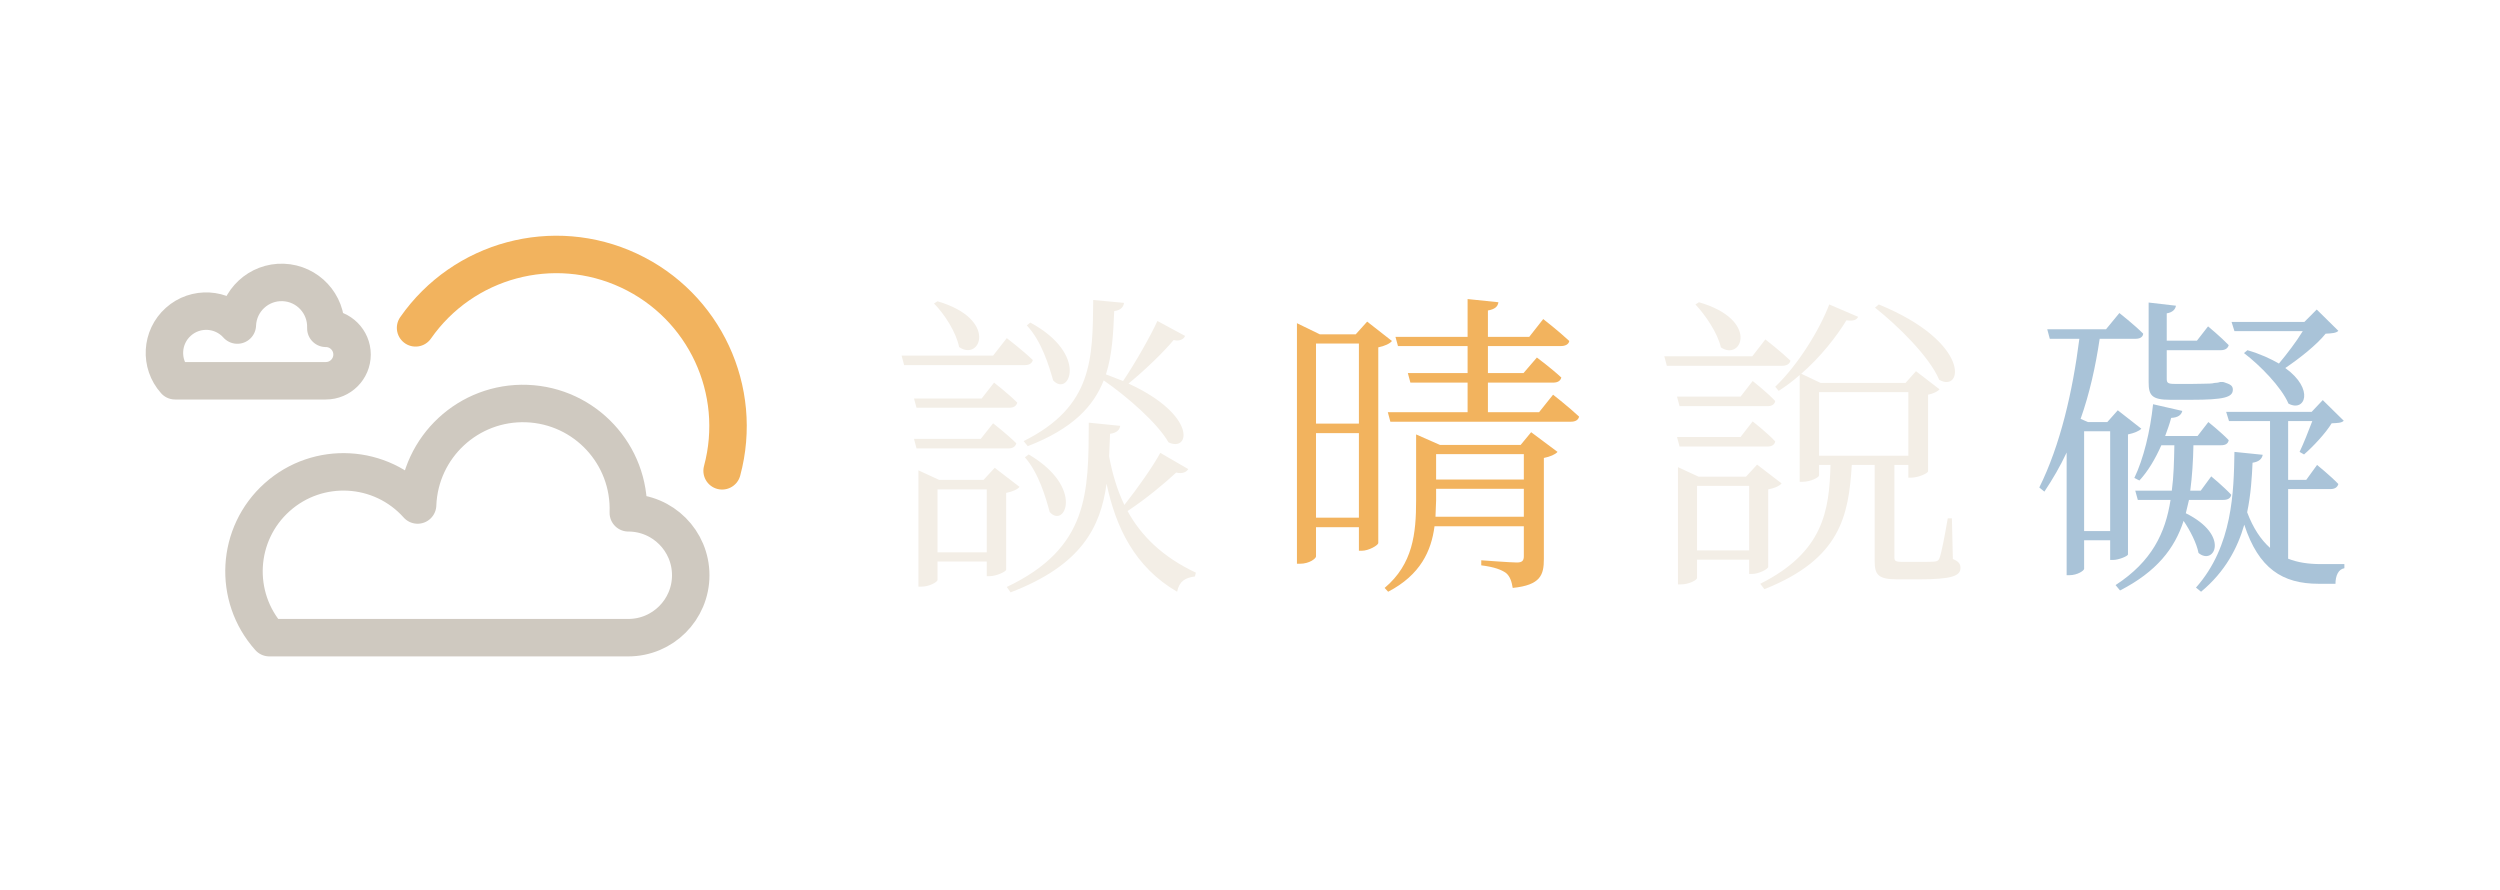
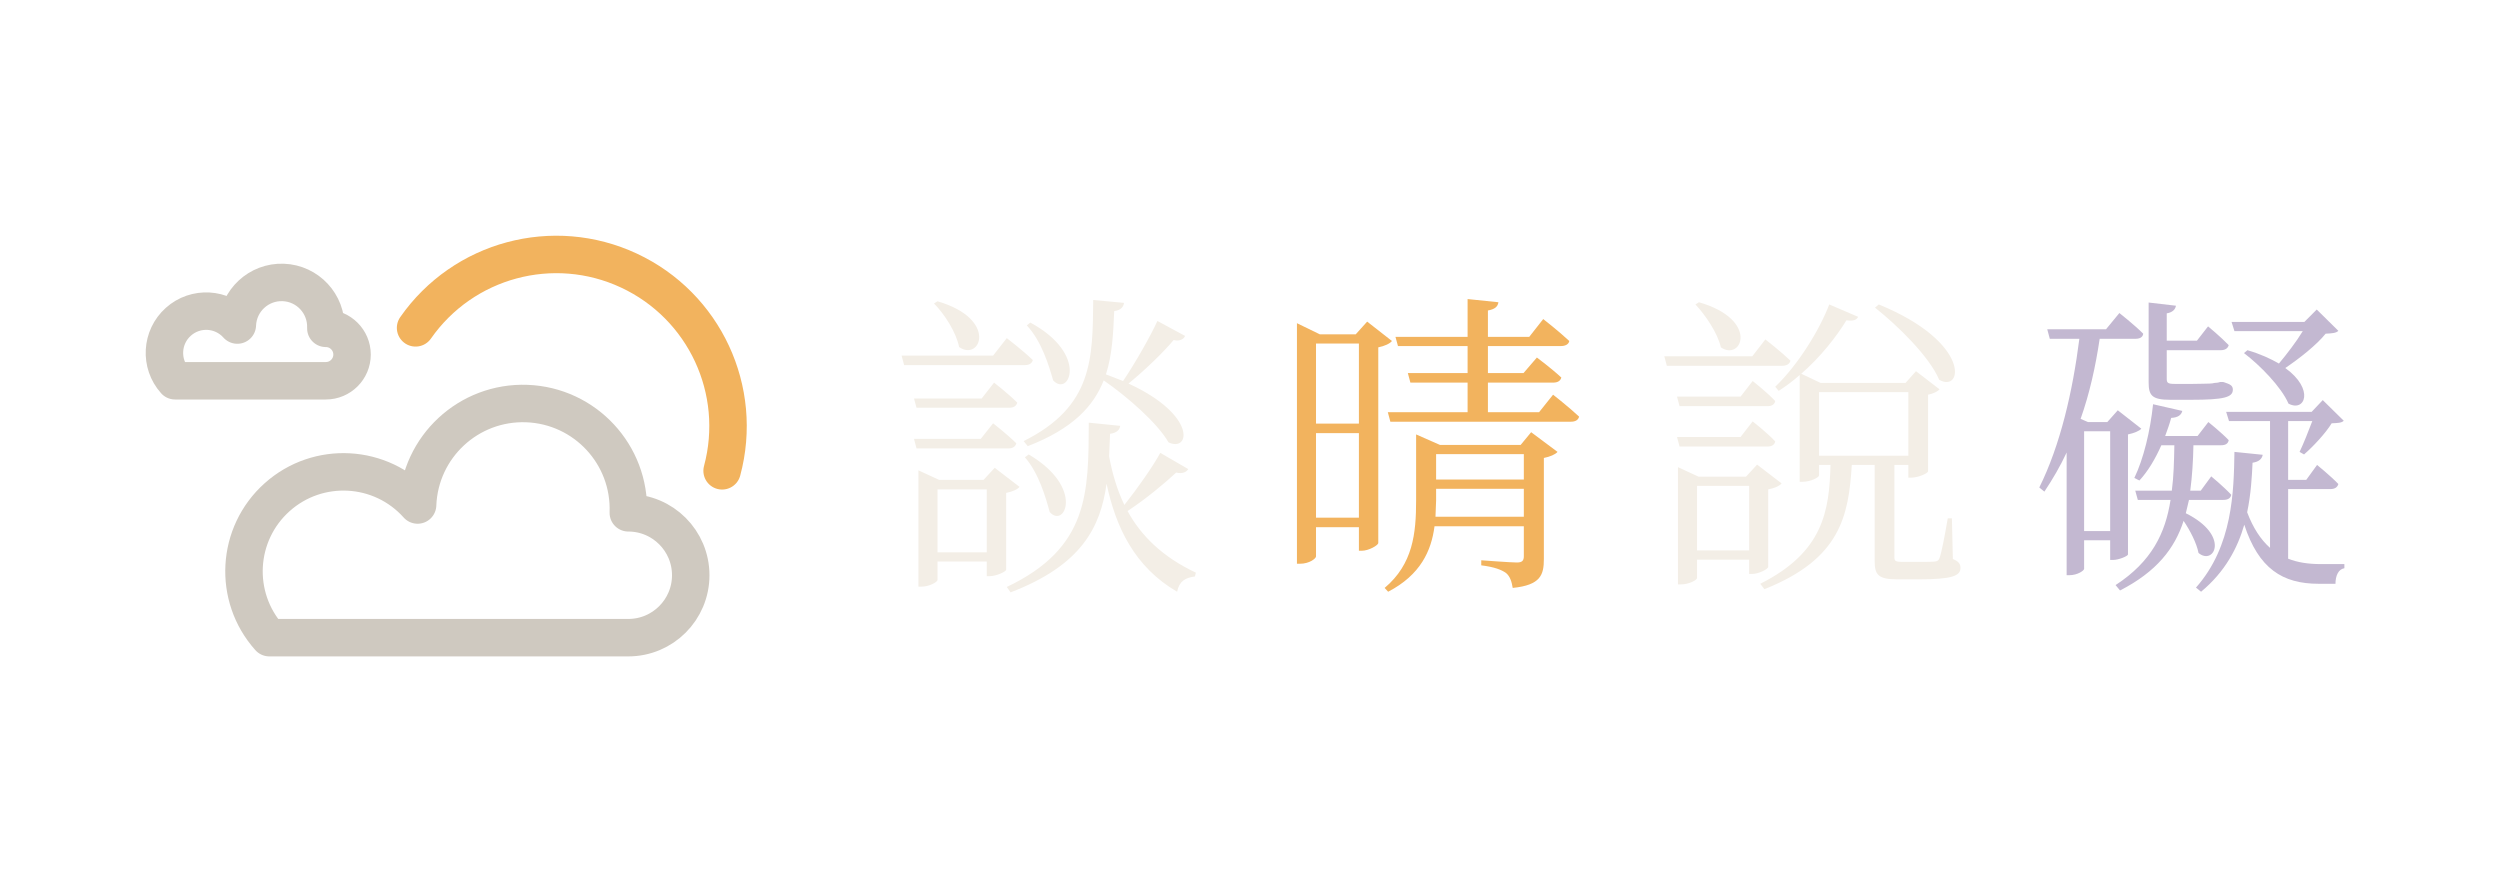
<svg xmlns="http://www.w3.org/2000/svg" width="1180" height="420" viewBox="0 0 1180 420">
  <g data-layer="sym">
    <g transform="translate(210 210) scale(0.7366717) translate(7.5 3.5)">
      <g data-layer="a">
        <path d="M -120 120 H 110 A 40 40 0 0 0 110 40 A 67.5 67.5 0 0 0 -25 35 A 55 55 0 0 0 -120 120 Z" fill="none" stroke="#CFC9C0" stroke-width="24" stroke-linecap="round" stroke-linejoin="round" />
        <g transform="translate(-130 -95) scale(.42)">
          <path d="M -120 120 H 110 A 40 40 0 0 0 110 40 A 67.5 67.5 0 0 0 -25 35 A 55 55 0 0 0 -120 120 Z" fill="none" stroke="#CFC9C0" stroke-width="57.143" stroke-linecap="round" stroke-linejoin="round" opacity="1" />
        </g>
      </g>
      <g data-layer="q">
        <path d="M -26.3 -78.5 A 110 110 0 0 1 170.1 13.1" fill="none" stroke="#F2B35E" stroke-width="24" stroke-linecap="round" stroke-linejoin="round" />
      </g>
    </g>
  </g>
  <g data-layer="txt">
    <text x="420.0" y="267.0" font-family="Noto Serif CJK TC" font-size="150" fill="#F3EEE6">談</text>
    <text x="600.0" y="267.0" font-family="Noto Serif CJK TC" font-size="150" fill="#F2B35E">晴</text>
    <text x="780.0" y="267.0" font-family="Noto Serif CJK TC" font-size="150" fill="#F3EEE6">說</text>
-     <text x="960.0" y="267.0" font-family="Noto Serif CJK TC" font-size="150" fill="#A9C3D8">礙</text>
+     <text x="960.0" y="267.0" font-family="Noto Serif CJK TC" font-size="150" fill="#C3B8D1">礙</text>
  </g>
</svg>
